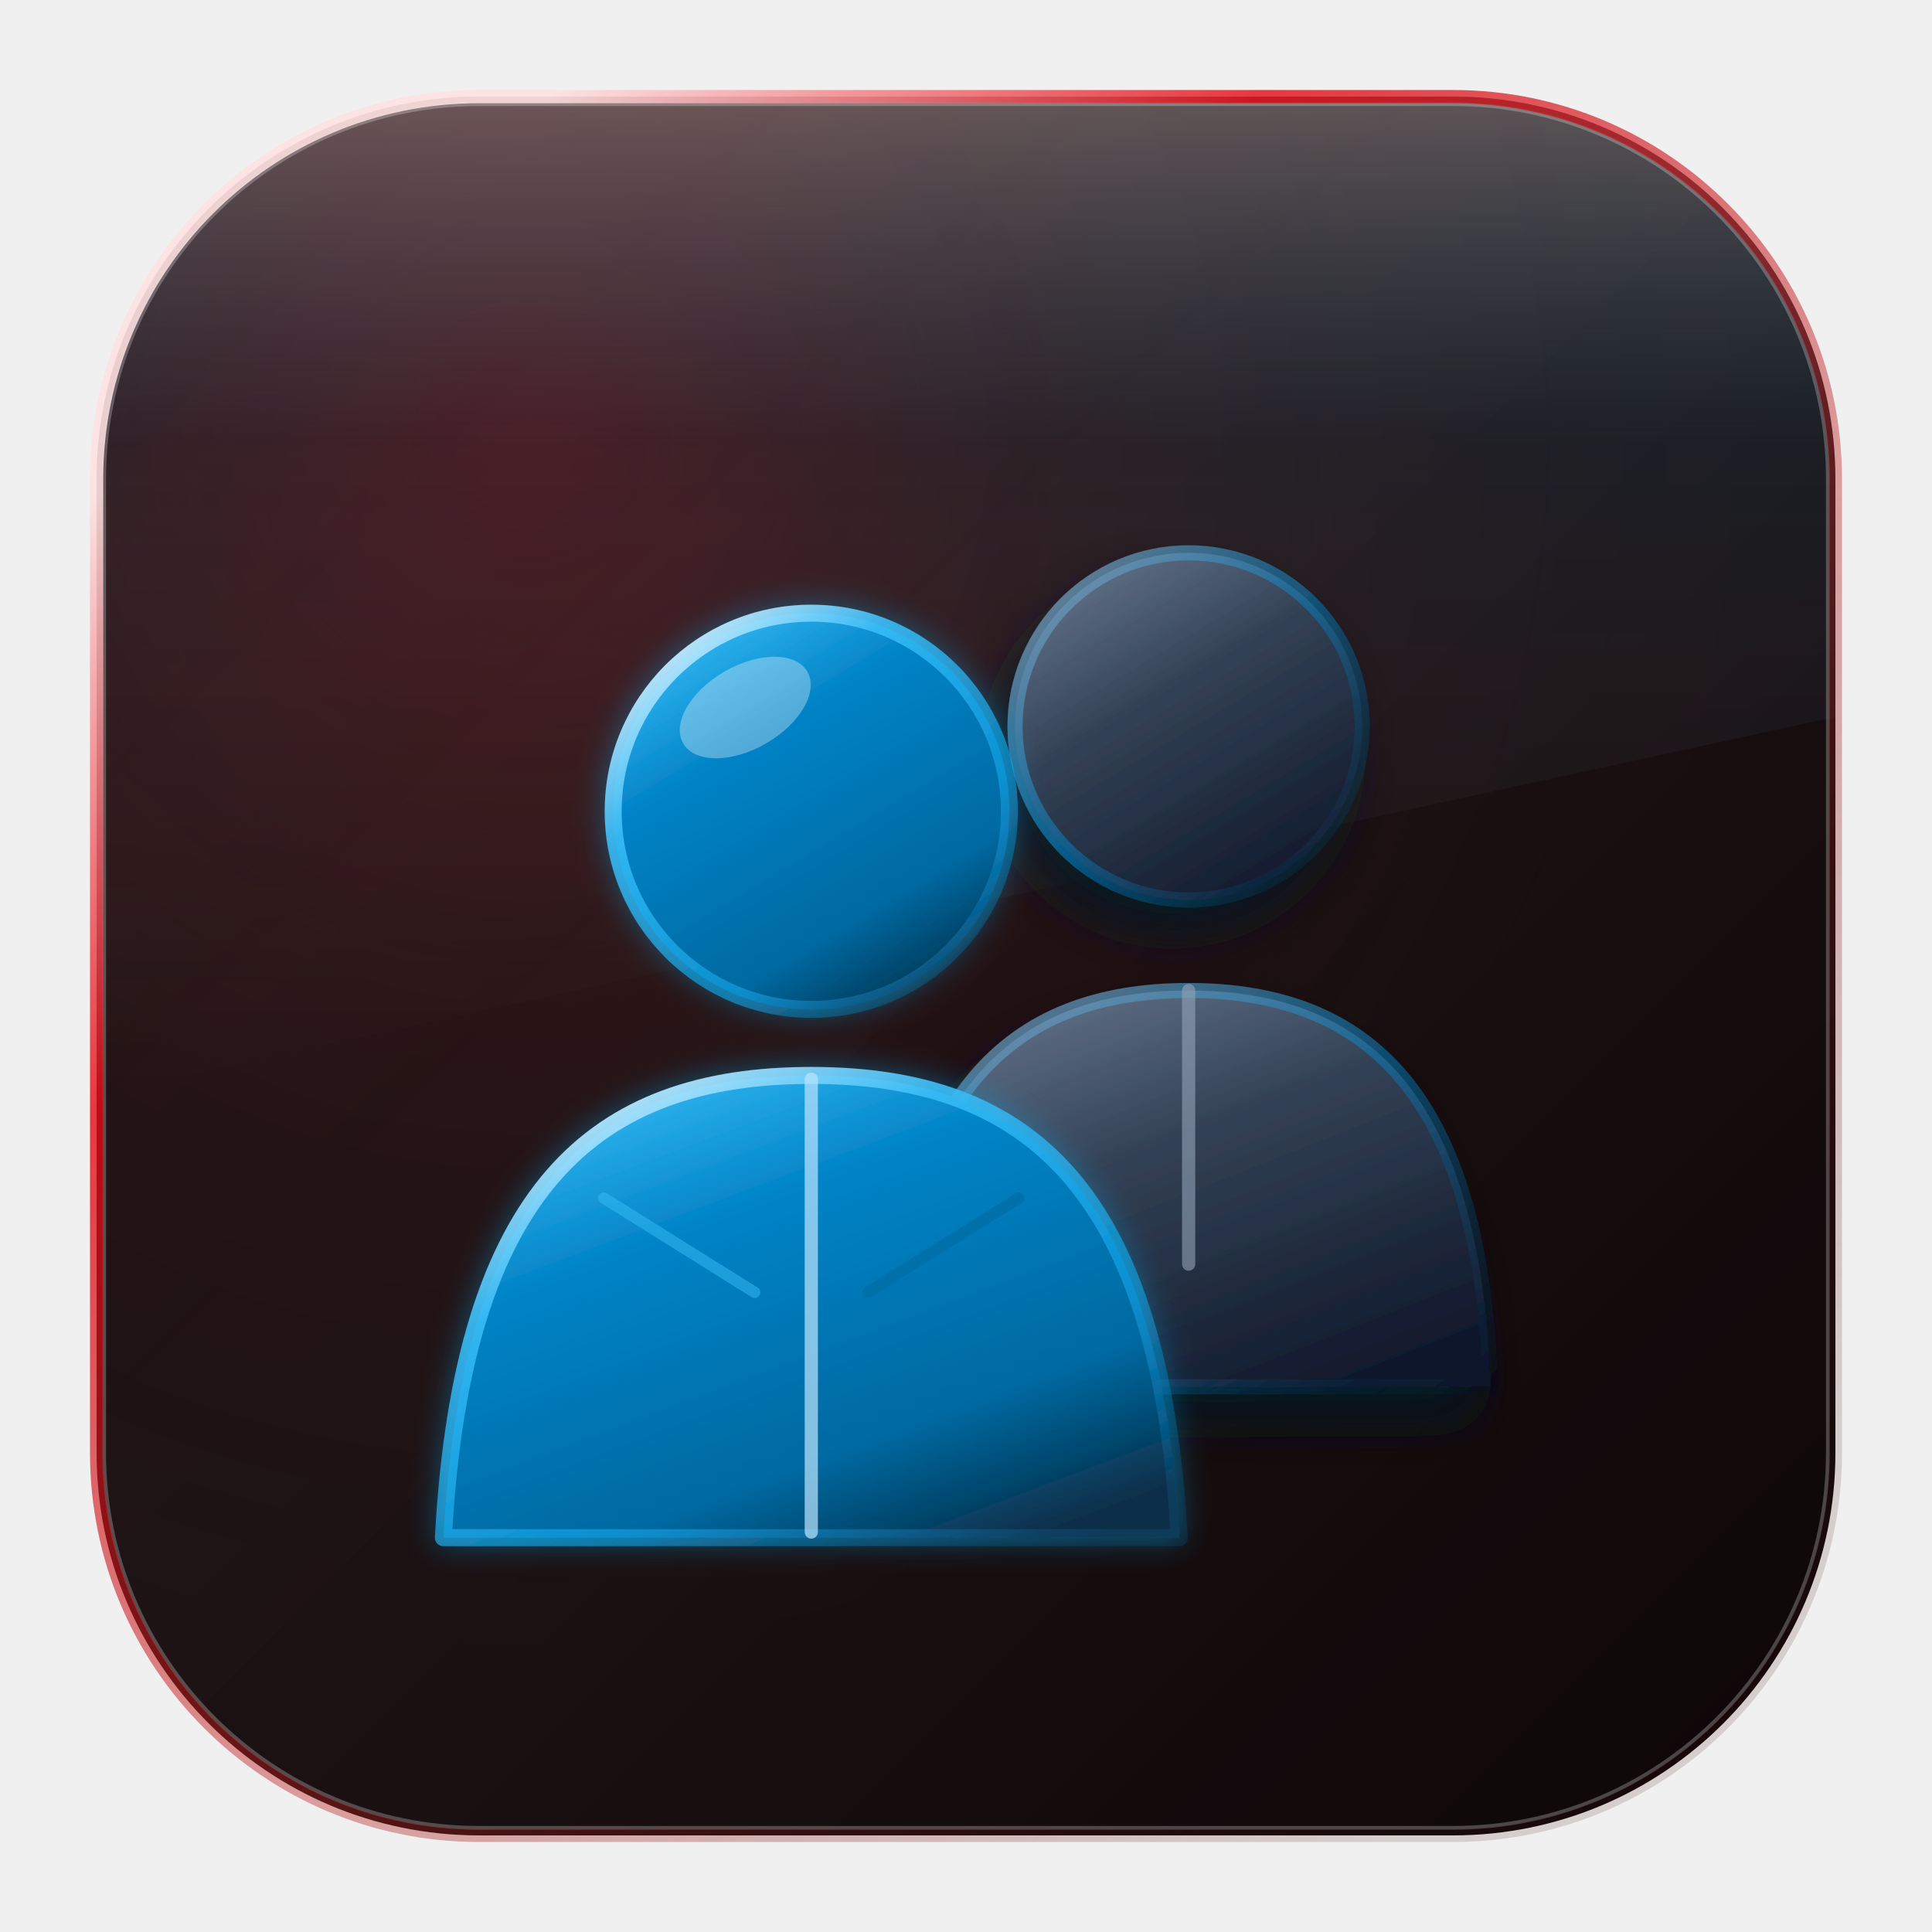
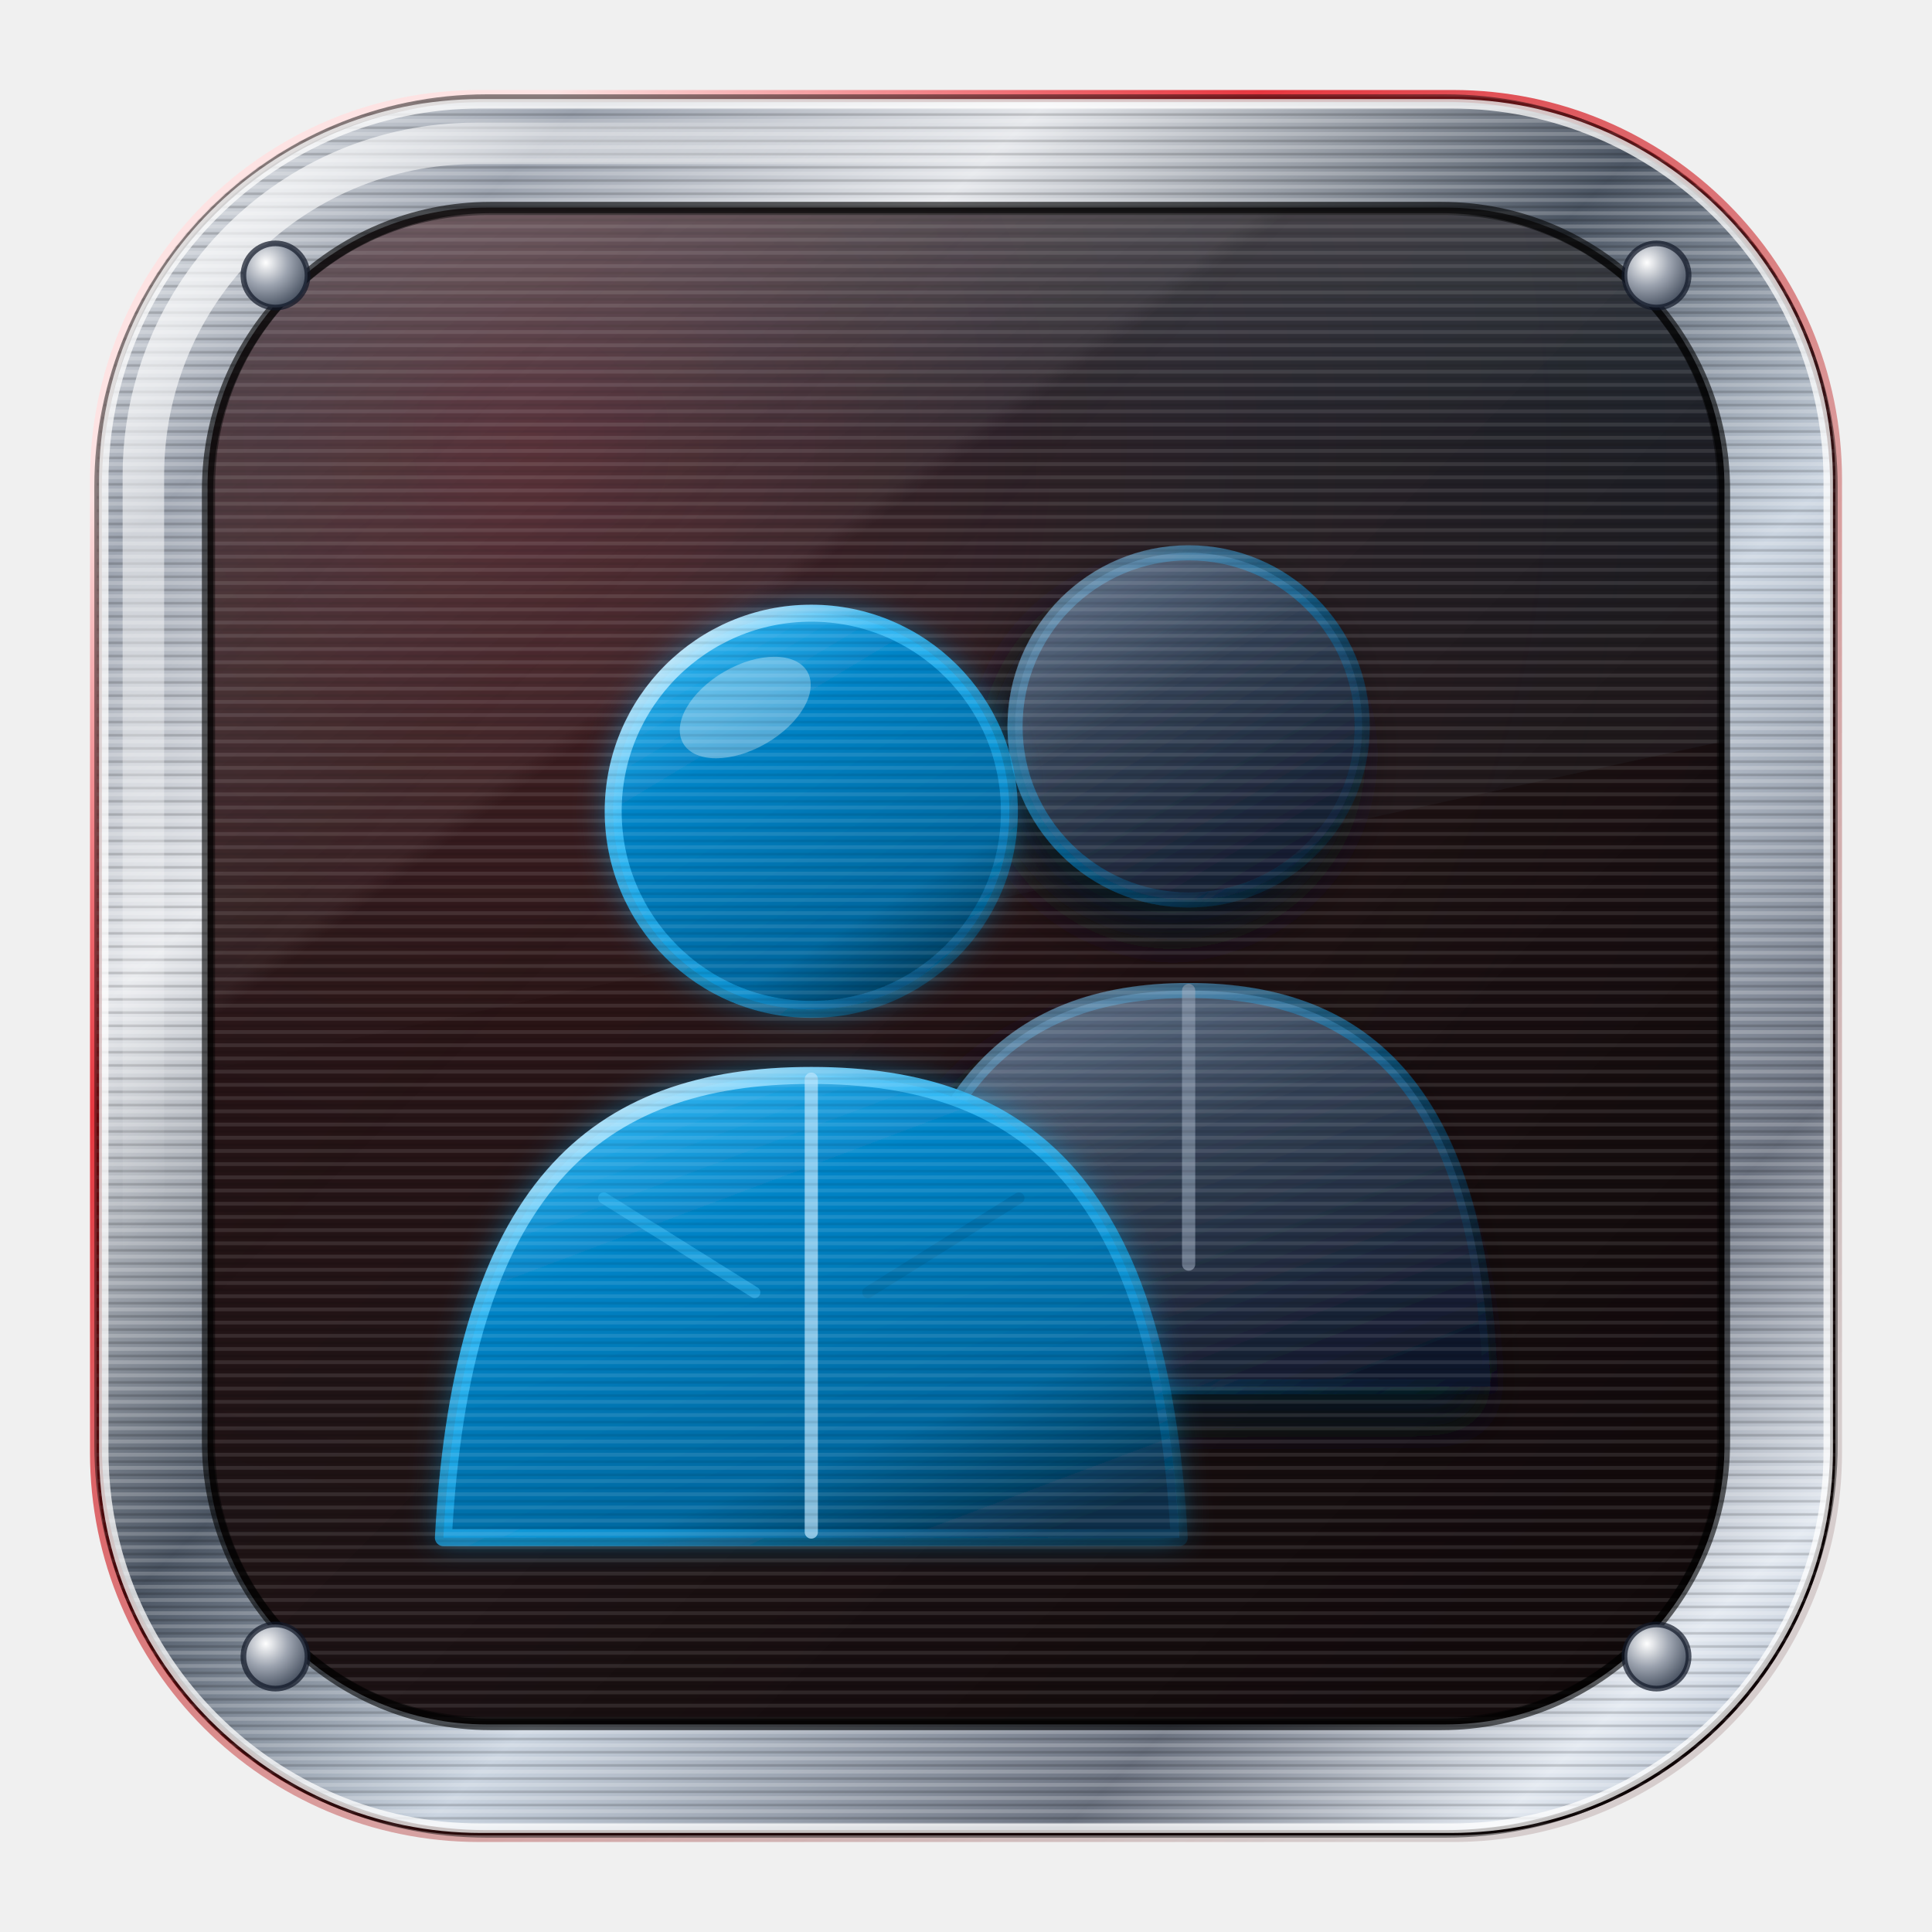
<svg xmlns="http://www.w3.org/2000/svg" viewBox="0 0 1024 1024" width="1024" height="1024">
  <defs>
    <filter id="equipe-shadow-back" x="-20%" y="-20%" width="140%" height="140%">
      <feDropShadow dx="-8" dy="16" stdDeviation="14" flood-color="#021329" flood-opacity="0.8" />
    </filter>
    <filter id="equipe-shadow-front" x="-20%" y="-20%" width="140%" height="140%">
      <feDropShadow dx="-10" dy="20" stdDeviation="16" flood-color="#010A14" flood-opacity="0.9" />
      <feDropShadow dx="0" dy="0" stdDeviation="8" flood-color="#0EA5E9" flood-opacity="0.45" />
    </filter>
    <linearGradient id="equipe-glass-base" x1="0%" y1="0%" x2="100%" y2="100%">
      <stop offset="0%" stop-color="#180A0C" stop-opacity="0.96" />
      <stop offset="45%" stop-color="#100507" stop-opacity="0.94" />
      <stop offset="100%" stop-color="#080102" stop-opacity="0.98" />
    </linearGradient>
    <radialGradient id="equipe-glass-glow" cx="25%" cy="20%" r="75%">
      <stop offset="0%" stop-color="#E50914" stop-opacity="0.22" />
      <stop offset="40%" stop-color="#B91C1C" stop-opacity="0.08" />
      <stop offset="100%" stop-color="#180A0C" stop-opacity="0" />
    </radialGradient>
    <linearGradient id="equipe-rim-border" x1="15%" y1="10%" x2="85%" y2="90%">
      <stop offset="0%" stop-color="#FEE2E2" stop-opacity="0.9" />
      <stop offset="25%" stop-color="#E50914" stop-opacity="0.8" />
      <stop offset="60%" stop-color="#B91C1C" stop-opacity="0.4" />
      <stop offset="100%" stop-color="#450A0A" stop-opacity="0.15" />
    </linearGradient>
    <linearGradient id="equipe-specular-top" x1="0%" y1="0%" x2="0%" y2="100%">
      <stop offset="0%" stop-color="#FFFFFF" stop-opacity="0.28" />
      <stop offset="35%" stop-color="#38BDF8" stop-opacity="0.08" />
      <stop offset="100%" stop-color="#FFFFFF" stop-opacity="0" />
    </linearGradient>
    <linearGradient id="equipe-body-back" x1="20%" y1="0%" x2="80%" y2="100%">
      <stop offset="0%" stop-color="#64748B" />
      <stop offset="40%" stop-color="#334155" />
      <stop offset="100%" stop-color="#0F172A" />
    </linearGradient>
    <linearGradient id="equipe-rim-back" x1="0%" y1="0%" x2="100%" y2="100%">
      <stop offset="0%" stop-color="#94A3B8" stop-opacity="0.8" />
      <stop offset="50%" stop-color="#0284C7" stop-opacity="0.5" />
      <stop offset="100%" stop-color="#0F172A" stop-opacity="0.2" />
    </linearGradient>
    <linearGradient id="equipe-body-front" x1="20%" y1="0%" x2="80%" y2="100%">
      <stop offset="0%" stop-color="#38BDF8" />
      <stop offset="30%" stop-color="#0284C7" />
      <stop offset="75%" stop-color="#0369A1" />
      <stop offset="100%" stop-color="#082F49" />
    </linearGradient>
    <linearGradient id="equipe-rim-front" x1="10%" y1="0%" x2="90%" y2="100%">
      <stop offset="0%" stop-color="#F0F9FF" stop-opacity="1" />
      <stop offset="30%" stop-color="#38BDF8" stop-opacity="0.9" />
      <stop offset="70%" stop-color="#0EA5E9" stop-opacity="0.6" />
      <stop offset="100%" stop-color="#0369A1" stop-opacity="0.2" />
    </linearGradient>
    <clipPath id="equipe-plaque-clip">
      <rect x="51.2" y="51.2" width="921.6" height="921.6" rx="202.75" ry="202.75" />
    </clipPath>
  </defs>
  <g clip-path="url(#equipe-plaque-clip)">
    <rect x="51.2" y="51.2" width="921.6" height="921.6" fill="url(#equipe-glass-base)" />
    <rect x="51.2" y="51.2" width="921.6" height="921.6" fill="url(#equipe-glass-glow)" />
    <path d="M 51.2 51.2 L 972.8 51.2 L 972.8 380 L 51.2 580 Z" fill="url(#equipe-specular-top)" />
    <g id="equipe-symbol-group">
      <g filter="url(#equipe-shadow-back)">
        <circle cx="630" cy="385" r="92" fill="url(#equipe-body-back)" stroke="url(#equipe-rim-back)" stroke-width="8" />
        <path d="M 470 735 C 475 580, 535 525, 630 525 C 725 525, 785 580, 790 735 Z" fill="url(#equipe-body-back)" stroke="url(#equipe-rim-back)" stroke-width="8" stroke-linejoin="round" />
        <path d="M 630 525 L 630 670" stroke="#94A3B8" stroke-width="7" stroke-linecap="round" opacity="0.6" />
      </g>
      <g filter="url(#equipe-shadow-front)">
        <circle cx="430" cy="430" r="105" fill="url(#equipe-body-front)" stroke="url(#equipe-rim-front)" stroke-width="9" />
        <ellipse cx="395" cy="375" rx="38" ry="22" fill="#FFFFFF" opacity="0.32" transform="rotate(-30 395 375)" />
        <path d="M 235 815 C 245 630, 315 570, 430 570 C 545 570, 615 630, 625 815 Z" fill="url(#equipe-body-front)" stroke="url(#equipe-rim-front)" stroke-width="9" stroke-linejoin="round" />
        <path d="M 430 572 L 430 812" stroke="#BAE6FD" stroke-width="7" stroke-linecap="round" opacity="0.7" />
        <path d="M 320 635 L 400 685" stroke="#38BDF8" stroke-width="6" stroke-linecap="round" opacity="0.5" />
        <path d="M 540 635 L 460 685" stroke="#0369A1" stroke-width="6" stroke-linecap="round" opacity="0.6" />
      </g>
    </g>
    <rect x="55.2" y="55.2" width="913.6" height="913.6" rx="198.75" ry="198.75" fill="none" stroke="#FFFFFF" stroke-width="2" stroke-opacity="0.25" />
  </g>
  <rect x="51.2" y="51.2" width="921.6" height="921.6" rx="202.75" ry="202.75" fill="none" stroke="url(#equipe-rim-border)" stroke-width="7" />
+   <defs>
+     <linearGradient id="mkm-aco" gradientUnits="userSpaceOnUse" x1="60" y1="40" x2="964" y2="984">
+       <stop offset="0" stop-color="#F8FAFC" />
+       <stop offset=".14" stop-color="#9CA3AF" />
+       <stop offset=".27" stop-color="#E5E7EB" />
+       <stop offset=".45" stop-color="#4B5563" />
+       <stop offset=".6" stop-color="#CBD5E1" />
+       <stop offset=".78" stop-color="#6B7280" />
+       <stop offset=".9" stop-color="#E2E8F0" />
+       <stop offset="1" stop-color="#94A3B8" />
+     </linearGradient>
+     <pattern id="mkm-escovado" width="1024" height="7" patternUnits="userSpaceOnUse">
+       <rect width="1024" height="7" fill="#fff" fill-opacity="0" />
+       <rect y="0" width="1024" height="2" fill="#fff" fill-opacity=".20" />
+       <rect y="4" width="1024" height="1.4" fill="#000" fill-opacity=".16" />
+     </pattern>
+     <linearGradient id="mkm-brilho" gradientUnits="userSpaceOnUse" x1="80" y1="60" x2="620" y2="520">
+       <stop offset="0" stop-color="#fff" stop-opacity=".95" />
+       <stop offset=".55" stop-color="#fff" stop-opacity=".0" />
+     </linearGradient>
+     <linearGradient id="mkm-reflexo" gradientUnits="userSpaceOnUse" x1="100" y1="100" x2="700" y2="900">
+       <stop offset="0" stop-color="#fff" stop-opacity=".16" />
+       <stop offset=".35" stop-color="#fff" stop-opacity=".04" />
+       <stop offset=".36" stop-color="#fff" stop-opacity="0" />
+     </linearGradient>
+     <clipPath id="mkm-placa">
+       <rect x="51.2" y="51.2" width="921.6" height="921.6" rx="202.75" ry="202.75" />
+     </clipPath>
+     <radialGradient id="mkm-parafuso" cx=".35" cy=".3" r=".8">
+       <stop offset="0" stop-color="#fff" />
+       <stop offset=".45" stop-color="#9CA3AF" />
+       <stop offset="1" stop-color="#374151" />
+     </radialGradient>
+   </defs>
+   <g clip-path="url(#mkm-placa)">
+     <rect x="51.2" y="51.2" width="921.6" height="921.6" fill="url(#mkm-escovado)" opacity=".5" />
+     <rect x="51.2" y="51.2" width="921.6" height="921.6" fill="url(#mkm-reflexo)" />
+   </g>
+   <rect x="82" y="82" width="860" height="860" rx="176" ry="176" fill="none" stroke="#000" stroke-opacity=".45" stroke-width="64" />
+   <rect x="82" y="82" width="860" height="860" rx="176" ry="176" fill="none" stroke="url(#mkm-aco)" stroke-width="56" />
+   <rect x="82" y="82" width="860" height="860" rx="176" ry="176" fill="none" stroke="url(#mkm-escovado)" stroke-width="56" />
+   <rect x="55" y="55" width="914" height="914" rx="200" ry="200" fill="none" stroke="#fff" stroke-opacity=".75" stroke-width="5" />
+   <rect x="110" y="110" width="804" height="804" rx="150" ry="150" fill="none" stroke="#000" stroke-opacity=".6" stroke-width="6" />
+   <rect x="82" y="82" width="860" height="860" rx="176" ry="176" fill="none" stroke="url(#mkm-brilho)" stroke-width="22" transform="translate(-6 -6)" opacity=".9" />
+   <g stroke="#111827" stroke-opacity=".7" stroke-width="3">
+     <circle cx="146" cy="146" r="17" fill="url(#mkm-parafuso)" />
+     <circle cx="878" cy="146" r="17" fill="url(#mkm-parafuso)" />
+     <circle cx="146" cy="878" r="17" fill="url(#mkm-parafuso)" />
+     <circle cx="878" cy="878" r="17" fill="url(#mkm-parafuso)" />
+   </g>
</svg>
